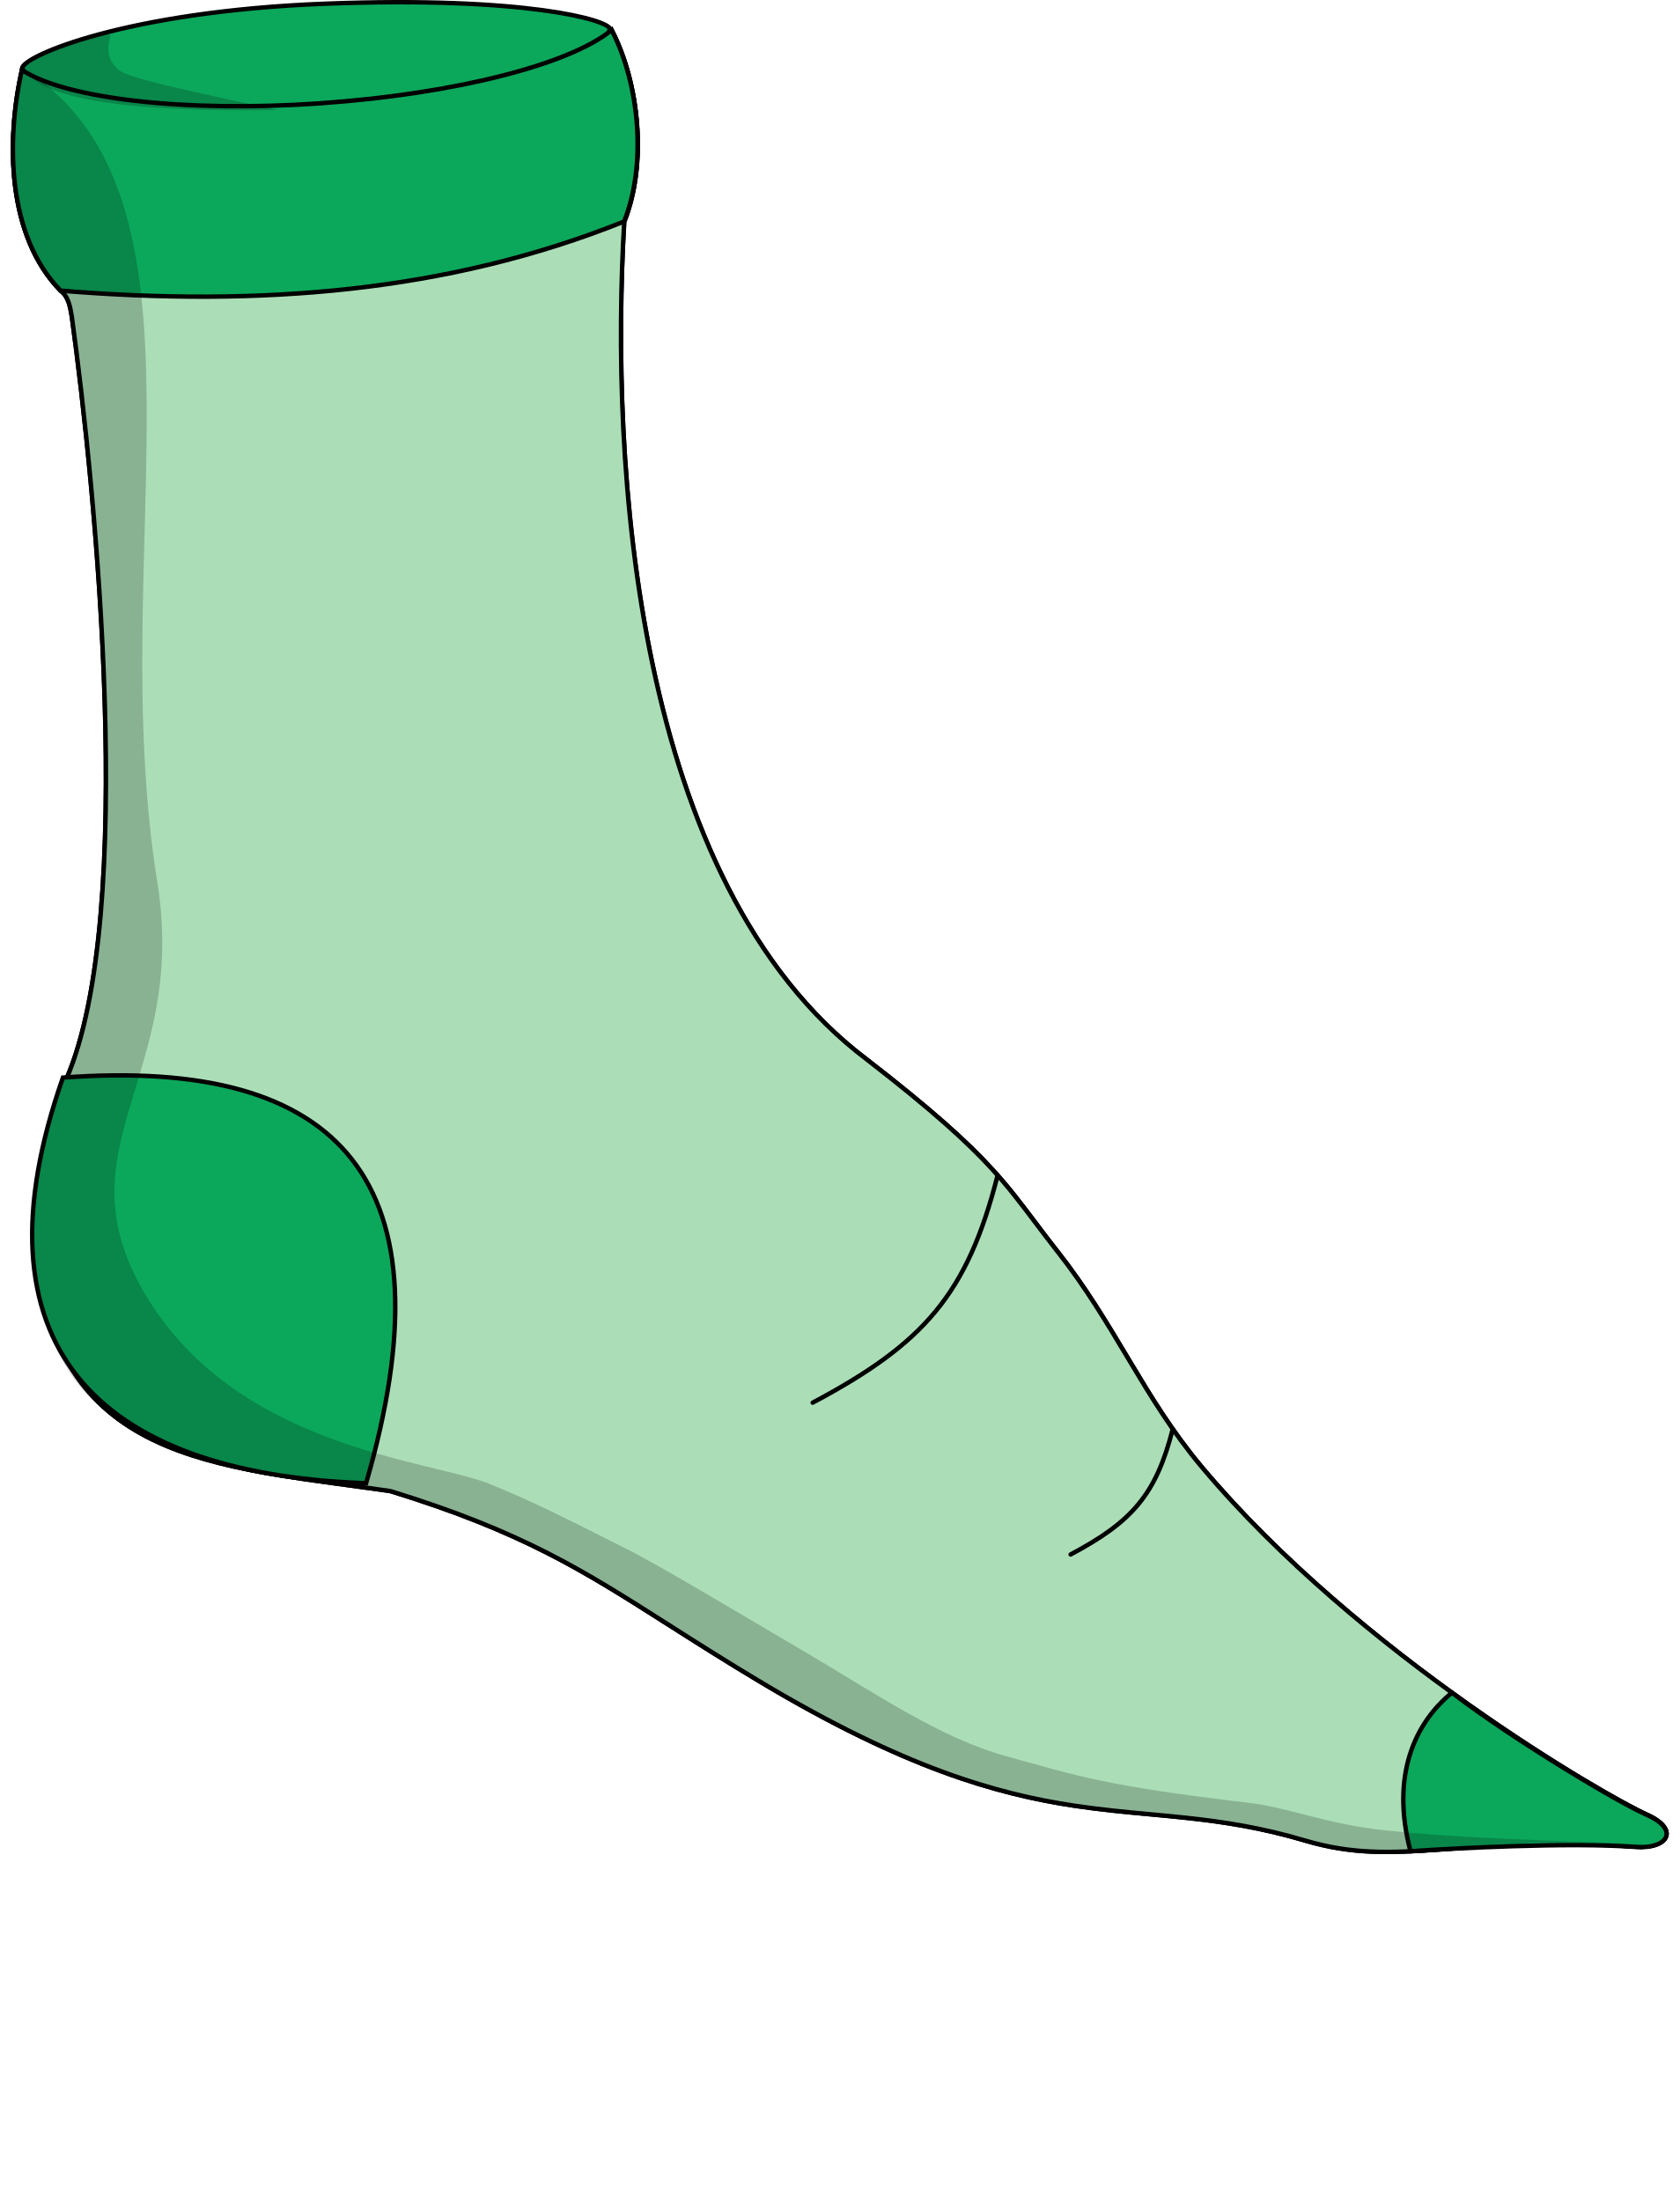
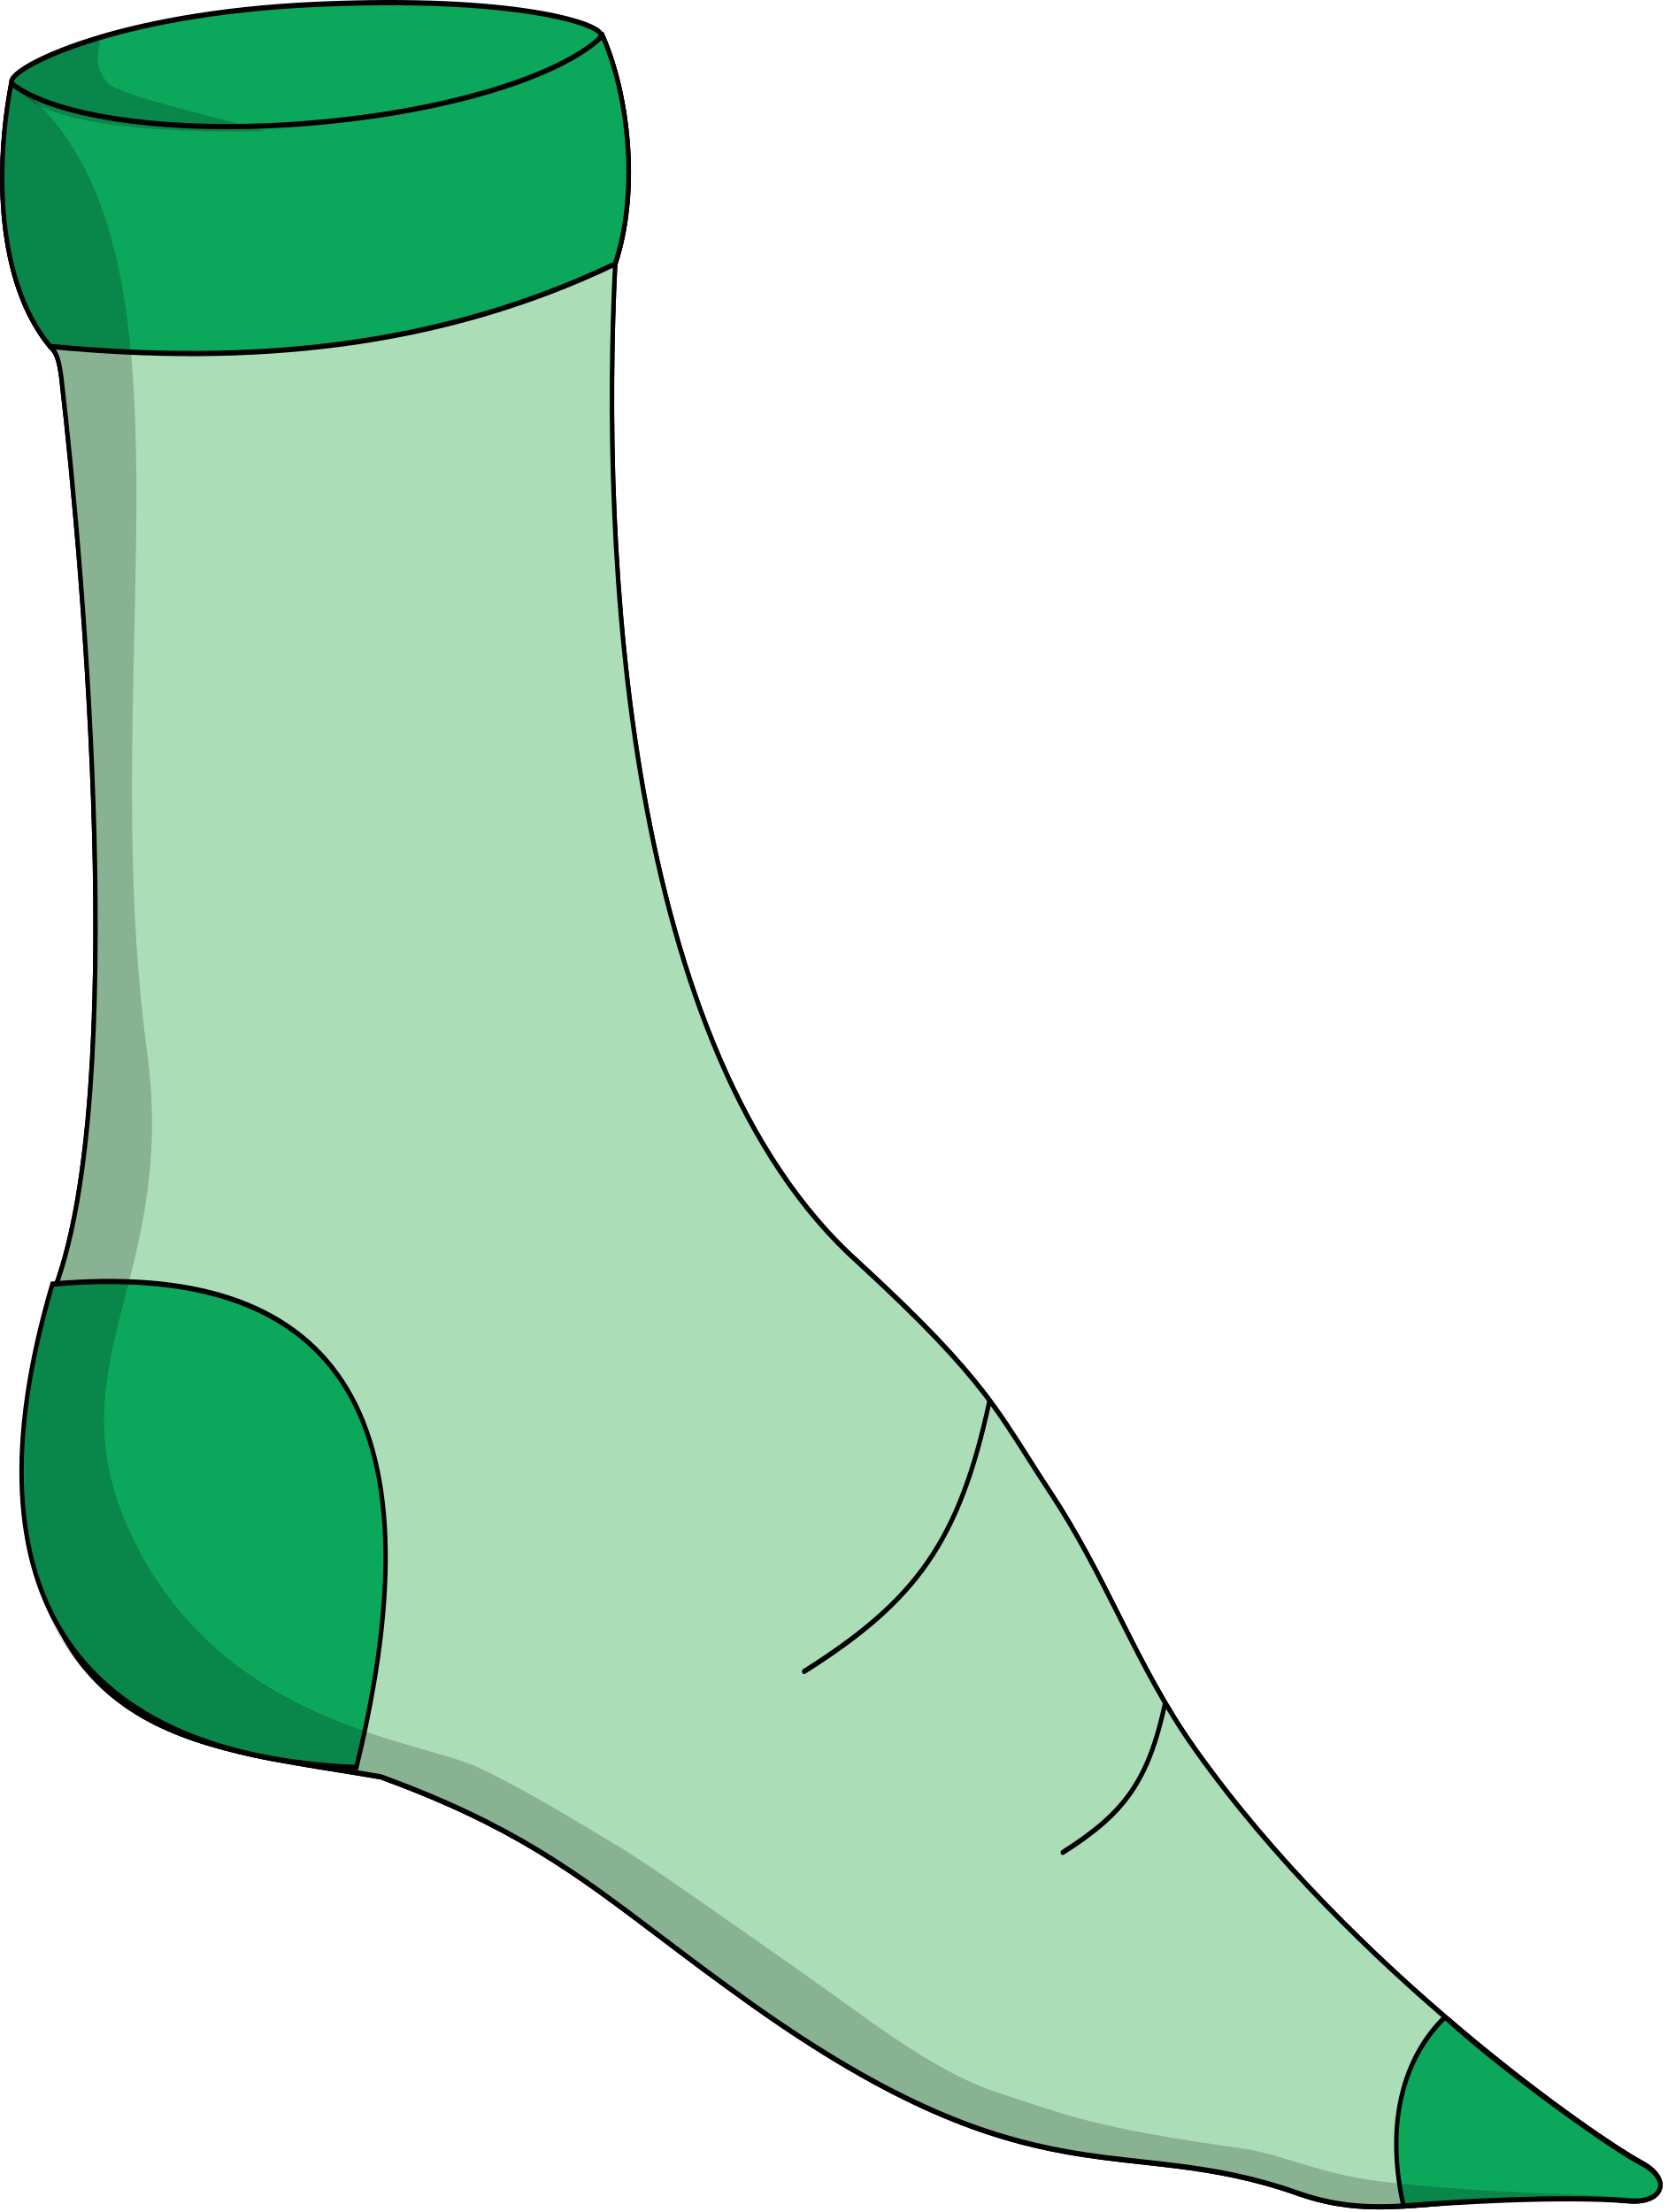
- <svg xmlns="http://www.w3.org/2000/svg" width="132" height="173" viewBox="0 0 132 173" fill="none">
-   <path d="M83.115 98.376C79.068 93.225 78.408 91.234 68.108 83.262C49.751 69.411 47.955 36.315 49.057 17.431C50.87 12.915 50.252 6.582 48.077 2.379C42.529 8.163 7.822 10.591 1.728 5.512C0.474 11.105 0.561 18.56 4.778 22.864C5.39 23.32 5.515 24.136 5.643 24.893C7.488 38.268 10.833 71.885 5.206 84.828C3.483 88.792 2.889 93.141 2.909 97.525C3.809 114.989 17.01 115.201 30.694 117.202C44.391 121.422 48.337 125.376 59.853 132.251C82.208 145.59 88.864 140.588 102.569 144.666C110.006 146.879 114.672 144.159 128.529 145.149C131.072 145.33 132.038 143.798 129.429 142.63C126.264 141.213 106.8 130.027 94.436 115.291C89.871 109.851 87.693 104.202 83.118 98.376H83.115Z" fill="#ABDEB7" />
-   <path fill-rule="evenodd" clip-rule="evenodd" d="M48.122 2.086L47.953 2.261C47.285 2.958 46.163 3.617 44.679 4.224C43.198 4.83 41.373 5.377 39.314 5.856C35.196 6.815 30.157 7.501 25.097 7.848C20.038 8.196 14.964 8.203 10.779 7.808C8.686 7.611 6.819 7.313 5.288 6.908C3.753 6.502 2.574 5.992 1.841 5.381L1.623 5.199L1.561 5.477C0.93 8.289 0.636 11.571 1.031 14.696C1.426 17.82 2.512 20.801 4.656 22.988L4.666 22.998L4.677 23.006C4.945 23.206 5.113 23.489 5.23 23.825C5.343 24.149 5.404 24.509 5.466 24.875L5.473 24.919C5.473 24.92 5.473 24.921 5.474 24.922C6.395 31.606 7.692 43.346 8.055 55.03C8.237 60.873 8.185 66.7 7.737 71.871C7.288 77.046 6.444 81.552 5.048 84.762C3.313 88.754 2.717 93.129 2.738 97.529L2.738 97.533L2.738 97.537C2.964 101.924 3.963 105.243 5.561 107.781C7.159 110.32 9.349 112.066 11.934 113.321C14.516 114.574 17.495 115.337 20.677 115.912C22.796 116.295 25.013 116.596 27.267 116.902C28.391 117.055 29.523 117.208 30.657 117.374C41.004 120.564 45.762 123.594 52.471 127.868C54.62 129.236 56.969 130.732 59.766 132.402C70.961 139.082 78.235 141.175 84.431 142.106C86.498 142.416 88.448 142.597 90.378 142.777C91.333 142.865 92.283 142.954 93.24 143.057C96.134 143.369 99.109 143.82 102.521 144.835L102.57 144.669L102.521 144.835C106.272 145.951 109.325 145.822 113.156 145.542C113.454 145.52 113.756 145.498 114.064 145.474C117.717 145.201 122.141 144.869 128.518 145.325L128.519 145.325C129.171 145.371 129.732 145.309 130.166 145.163C130.596 145.019 130.926 144.785 131.07 144.47C131.221 144.143 131.15 143.779 130.885 143.438C130.624 143.101 130.167 142.772 129.502 142.474C127.934 141.772 122.287 138.629 115.484 133.816C108.683 129.005 100.74 122.534 94.571 115.182C92.299 112.474 90.619 109.712 88.932 106.892C88.854 106.762 88.776 106.632 88.699 106.501C87.089 103.808 85.446 101.06 83.257 98.272L83.204 98.205H83.201C82.565 97.395 82.012 96.66 81.489 95.966C80.38 94.495 79.409 93.206 78.086 91.762C76.118 89.613 73.369 87.116 68.216 83.127L68.214 83.126C59.086 76.238 54.06 64.551 51.457 52.201C48.858 39.867 48.682 26.903 49.23 17.472C51.052 12.905 50.424 6.535 48.233 2.302L48.122 2.086ZM48.032 2.672C50.099 6.836 50.659 12.981 48.897 17.369L48.887 17.395L48.885 17.424C48.334 26.875 48.507 39.886 51.117 52.272C53.727 64.653 58.777 76.439 68.004 83.402C73.15 87.385 75.881 89.869 77.83 91.997C79.141 93.429 80.097 94.697 81.2 96.16C81.739 96.875 82.312 97.636 82.98 98.486L83.032 98.553H83.035C85.185 101.3 86.804 104.009 88.403 106.684C88.48 106.813 88.557 106.941 88.634 107.07C90.321 109.89 92.013 112.673 94.305 115.405C100.5 122.789 108.47 129.28 115.284 134.1C122.095 138.918 127.763 142.076 129.36 142.792L129.36 142.792C129.999 143.078 130.399 143.377 130.611 143.651C130.819 143.919 130.837 144.146 130.755 144.325C130.667 144.517 130.441 144.705 130.056 144.834C129.675 144.961 129.162 145.022 128.543 144.978C122.14 144.521 117.694 144.854 114.039 145.128C113.731 145.151 113.428 145.174 113.131 145.195C109.305 145.475 106.306 145.599 102.62 144.502C99.18 143.479 96.183 143.025 93.277 142.711C92.31 142.607 91.354 142.518 90.397 142.429C88.473 142.251 86.54 142.071 84.483 141.762C78.336 140.839 71.104 138.763 59.944 132.104C57.162 130.443 54.821 128.951 52.675 127.585C45.952 123.302 41.15 120.244 30.747 117.038L30.734 117.034L30.721 117.032C29.574 116.865 28.433 116.71 27.304 116.556C25.055 116.251 22.851 115.952 20.739 115.57C17.569 114.997 14.626 114.241 12.085 113.008C9.547 111.776 7.412 110.07 5.855 107.596C4.297 105.121 3.309 101.865 3.085 97.523C3.065 93.156 3.657 88.834 5.367 84.9C6.785 81.638 7.633 77.088 8.083 71.901C8.532 66.711 8.584 60.87 8.402 55.019C8.038 43.318 6.74 31.563 5.817 24.872L5.817 24.869L5.817 24.867L5.807 24.808C5.746 24.45 5.681 24.064 5.558 23.711C5.429 23.34 5.231 22.991 4.895 22.736C2.828 20.621 1.764 17.725 1.376 14.652C0.999 11.674 1.258 8.541 1.841 5.821C2.633 6.4 3.786 6.87 5.199 7.244C6.754 7.655 8.642 7.956 10.746 8.154C14.955 8.551 20.048 8.543 25.121 8.195C30.194 7.847 35.252 7.159 39.393 6.195C41.463 5.712 43.307 5.16 44.81 4.546C46.195 3.979 47.304 3.355 48.032 2.672Z" fill="black" />
-   <path d="M83.115 98.376C79.068 93.225 78.408 91.234 68.108 83.262C49.751 69.411 47.955 36.315 49.057 17.431C50.87 12.915 50.252 6.582 48.077 2.379C42.529 8.163 7.822 10.591 1.728 5.512C0.474 11.105 0.561 18.56 4.778 22.864C5.39 23.32 5.515 24.136 5.643 24.893C7.488 38.268 10.833 71.885 5.206 84.828C3.483 88.792 2.889 93.141 2.909 97.525C3.809 114.989 17.01 115.201 30.694 117.202C44.391 121.422 48.337 125.376 59.853 132.251C82.208 145.59 88.864 140.588 102.569 144.666C110.006 146.879 114.672 144.159 128.529 145.149C131.072 145.33 132.038 143.798 129.429 142.63C126.264 141.213 106.8 130.027 94.436 115.291C89.871 109.851 87.693 104.202 83.118 98.376H83.115Z" fill="#ABDEB7" />
-   <path fill-rule="evenodd" clip-rule="evenodd" d="M48.122 2.086L47.953 2.261C47.285 2.958 46.163 3.617 44.679 4.224C43.198 4.83 41.373 5.377 39.314 5.856C35.196 6.815 30.157 7.501 25.097 7.848C20.038 8.196 14.964 8.203 10.779 7.808C8.686 7.611 6.819 7.313 5.288 6.908C3.753 6.502 2.574 5.992 1.841 5.381L1.623 5.199L1.561 5.477C0.93 8.289 0.636 11.571 1.031 14.696C1.426 17.82 2.512 20.801 4.656 22.988L4.666 22.998L4.677 23.006C4.945 23.206 5.113 23.489 5.23 23.825C5.343 24.149 5.404 24.509 5.466 24.875L5.473 24.919C5.473 24.92 5.473 24.921 5.474 24.922C6.395 31.606 7.692 43.346 8.055 55.03C8.237 60.873 8.185 66.7 7.737 71.871C7.288 77.046 6.444 81.552 5.048 84.762C3.313 88.754 2.717 93.129 2.738 97.529L2.738 97.533L2.738 97.537C2.964 101.924 3.963 105.243 5.561 107.781C7.159 110.32 9.349 112.066 11.934 113.321C14.516 114.574 17.495 115.337 20.677 115.912C22.796 116.295 25.013 116.596 27.267 116.902C28.391 117.055 29.523 117.208 30.657 117.374C41.004 120.564 45.762 123.594 52.471 127.868C54.62 129.236 56.969 130.732 59.766 132.402C70.961 139.082 78.235 141.175 84.431 142.106C86.498 142.416 88.448 142.597 90.378 142.777C91.333 142.865 92.283 142.954 93.24 143.057C96.134 143.369 99.109 143.82 102.521 144.835L102.57 144.669L102.521 144.835C106.272 145.951 109.325 145.822 113.156 145.542C113.454 145.52 113.756 145.498 114.064 145.474C117.717 145.201 122.141 144.869 128.518 145.325L128.519 145.325C129.171 145.371 129.732 145.309 130.166 145.163C130.596 145.019 130.926 144.785 131.07 144.47C131.221 144.143 131.15 143.779 130.885 143.438C130.624 143.101 130.167 142.772 129.502 142.474C127.934 141.772 122.287 138.629 115.484 133.816C108.683 129.005 100.74 122.534 94.571 115.182C92.299 112.474 90.619 109.712 88.932 106.892C88.854 106.762 88.776 106.632 88.699 106.501C87.089 103.808 85.446 101.06 83.257 98.272L83.204 98.205H83.201C82.565 97.395 82.012 96.66 81.489 95.966C80.38 94.495 79.409 93.206 78.086 91.762C76.118 89.613 73.369 87.116 68.216 83.127L68.214 83.126C59.086 76.238 54.06 64.551 51.457 52.201C48.858 39.867 48.682 26.903 49.23 17.472C51.052 12.905 50.424 6.535 48.233 2.302L48.122 2.086ZM48.032 2.672C50.099 6.836 50.659 12.981 48.897 17.369L48.887 17.395L48.885 17.424C48.334 26.875 48.507 39.886 51.117 52.272C53.727 64.653 58.777 76.439 68.004 83.402C73.15 87.385 75.881 89.869 77.83 91.997C79.141 93.429 80.097 94.697 81.2 96.16C81.739 96.875 82.312 97.636 82.98 98.486L83.032 98.553H83.035C85.185 101.3 86.804 104.009 88.403 106.684C88.48 106.813 88.557 106.941 88.634 107.07C90.321 109.89 92.013 112.673 94.305 115.405C100.5 122.789 108.47 129.28 115.284 134.1C122.095 138.918 127.763 142.076 129.36 142.792L129.36 142.792C129.999 143.078 130.399 143.377 130.611 143.651C130.819 143.919 130.837 144.146 130.755 144.325C130.667 144.517 130.441 144.705 130.056 144.834C129.675 144.961 129.162 145.022 128.543 144.978C122.14 144.521 117.694 144.854 114.039 145.128C113.731 145.151 113.428 145.174 113.131 145.195C109.305 145.475 106.306 145.599 102.62 144.502C99.18 143.479 96.183 143.025 93.277 142.711C92.31 142.607 91.354 142.518 90.397 142.429C88.473 142.251 86.54 142.071 84.483 141.762C78.336 140.839 71.104 138.763 59.944 132.104C57.162 130.443 54.821 128.951 52.675 127.585C45.952 123.302 41.15 120.244 30.747 117.038L30.734 117.034L30.721 117.032C29.574 116.865 28.433 116.71 27.304 116.556C25.055 116.251 22.851 115.952 20.739 115.57C17.569 114.997 14.626 114.241 12.085 113.008C9.547 111.776 7.412 110.07 5.855 107.596C4.297 105.121 3.309 101.865 3.085 97.523C3.065 93.156 3.657 88.834 5.367 84.9C6.785 81.638 7.633 77.088 8.083 71.901C8.532 66.711 8.584 60.87 8.402 55.019C8.038 43.318 6.74 31.563 5.817 24.872L5.817 24.869L5.817 24.867L5.807 24.808C5.746 24.45 5.681 24.064 5.558 23.711C5.429 23.34 5.231 22.991 4.895 22.736C2.828 20.621 1.764 17.725 1.376 14.652C0.999 11.674 1.258 8.541 1.841 5.821C2.633 6.4 3.786 6.87 5.199 7.244C6.754 7.655 8.642 7.956 10.746 8.154C14.955 8.551 20.048 8.543 25.121 8.195C30.194 7.847 35.252 7.159 39.393 6.195C41.463 5.712 43.307 5.16 44.81 4.546C46.195 3.979 47.304 3.355 48.032 2.672Z" fill="black" />
-   <path d="M1.746 5.361C4.195 11.381 46.121 7.859 47.941 2.283C47.861 1.581 41.292 -0.315 25.556 0.289C9.819 0.89 1.746 4.444 1.746 5.361Z" fill="#0BA85B" />
-   <path fill-rule="evenodd" clip-rule="evenodd" d="M47.758 2.291C47.647 2.577 47.411 2.871 47.043 3.169C46.65 3.488 46.119 3.802 45.464 4.107C44.153 4.719 42.369 5.287 40.262 5.796C36.049 6.813 30.571 7.587 25.069 7.999C19.567 8.411 14.051 8.461 9.761 8.033C7.615 7.819 5.784 7.486 4.418 7.023C3.734 6.792 3.174 6.53 2.749 6.238C2.344 5.96 2.071 5.661 1.929 5.343C1.936 5.329 1.95 5.305 1.977 5.272C2.028 5.21 2.11 5.134 2.229 5.046C2.468 4.869 2.833 4.658 3.33 4.425C4.321 3.959 5.811 3.413 7.797 2.876C11.769 1.802 17.708 0.764 25.565 0.464L25.565 0.464C33.426 0.162 38.992 0.485 42.599 0.97C44.404 1.213 45.714 1.495 46.575 1.758C47.006 1.89 47.319 2.016 47.522 2.126C47.624 2.181 47.693 2.229 47.734 2.268C47.745 2.277 47.752 2.285 47.758 2.291ZM42.646 0.626C39.014 0.138 33.427 -0.185 25.552 0.117C17.672 0.418 11.706 1.459 7.707 2.541C5.708 3.081 4.196 3.634 3.182 4.111C2.675 4.349 2.287 4.571 2.023 4.767C1.891 4.864 1.784 4.959 1.709 5.051C1.637 5.138 1.575 5.245 1.575 5.363V5.397L1.587 5.428C1.758 5.846 2.093 6.209 2.552 6.525C3.012 6.84 3.605 7.115 4.306 7.352C5.708 7.827 7.569 8.163 9.726 8.379C14.043 8.809 19.581 8.758 25.095 8.345C30.609 7.932 36.107 7.157 40.343 6.133C42.461 5.622 44.27 5.047 45.611 4.422C46.281 4.11 46.839 3.782 47.262 3.439C47.683 3.098 47.981 2.732 48.109 2.339L48.121 2.303L48.117 2.265C48.105 2.16 48.038 2.075 47.971 2.013C47.9 1.947 47.803 1.883 47.688 1.82C47.455 1.695 47.118 1.561 46.676 1.426C45.791 1.155 44.461 0.87 42.646 0.626Z" fill="black" />
-   <path d="M4.949 84.701C-2.412 105.652 7.471 115.838 28.773 116.585C35.644 92.875 26.897 83.069 4.949 84.701Z" fill="#0BA85B" />
-   <path fill-rule="evenodd" clip-rule="evenodd" d="M28.642 116.404C18.078 116.013 10.394 113.286 6.246 108.109C2.101 102.935 1.444 95.259 5.073 84.864C15.971 84.071 23.528 86.122 27.529 91.245C31.532 96.368 32.032 104.631 28.642 116.404ZM27.803 91.031C23.676 85.748 15.923 83.708 4.934 84.526L4.821 84.534L4.783 84.641C1.093 95.143 1.707 103 5.975 108.326C10.236 113.644 18.096 116.382 28.765 116.756L28.9 116.761L28.938 116.631C32.377 104.764 31.929 96.311 27.803 91.031Z" fill="black" />
-   <path d="M25.267 8.108C35.949 7.361 44.908 4.996 48.069 2.355C50.247 6.583 50.859 12.871 49.049 17.408C35.174 22.98 20.379 24.116 4.771 22.845C0.56 18.554 0.463 11.075 1.721 5.492C5.094 7.733 14.414 8.873 25.267 8.112V8.108Z" fill="#0BA85B" />
-   <path fill-rule="evenodd" clip-rule="evenodd" d="M48.123 2.086L47.956 2.225C46.407 3.519 43.41 4.763 39.444 5.776C35.485 6.788 30.585 7.565 25.253 7.938L25.091 7.949V7.952C19.735 8.319 14.762 8.222 10.707 7.758C6.602 7.288 3.464 6.446 1.815 5.351L1.605 5.211L1.549 5.457C0.917 8.264 0.625 11.55 1.021 14.678C1.417 17.805 2.504 20.788 4.645 22.969L4.69 23.015L4.755 23.02C20.38 24.293 35.204 23.157 49.112 17.572L49.181 17.544L49.208 17.475C51.039 12.885 50.42 6.545 48.222 2.279L48.123 2.086ZM48.01 2.628C50.078 6.793 50.642 12.866 48.913 17.277C35.111 22.804 20.389 23.939 4.848 22.679C2.807 20.574 1.753 17.692 1.366 14.634C0.986 11.643 1.247 8.496 1.835 5.775C3.602 6.851 6.719 7.651 10.667 8.103C14.788 8.574 19.842 8.669 25.277 8.288L25.439 8.276V8.273C30.726 7.895 35.588 7.12 39.529 6.113C43.369 5.132 46.357 3.923 48.01 2.628Z" fill="black" />
-   <path d="M110.859 145.511C114.162 145.285 123.177 144.789 128.541 145.174C131.084 145.355 132.049 143.823 129.44 142.656C127.412 141.805 119.008 136.799 114.114 133.047C111.199 135.42 109.281 139.56 110.855 145.511H110.859Z" fill="#0BA85B" />
-   <path fill-rule="evenodd" clip-rule="evenodd" d="M114.108 132.824L114.002 132.911C111.032 135.329 109.095 139.541 110.685 145.554L110.719 145.684H110.862L110.868 145.683C114.173 145.457 123.176 144.962 128.526 145.346C129.179 145.393 129.74 145.33 130.174 145.184C130.604 145.04 130.933 144.806 131.078 144.492C131.229 144.164 131.158 143.801 130.893 143.459C130.632 143.123 130.175 142.793 129.509 142.496L129.506 142.494C128.506 142.075 125.909 140.618 122.941 138.79C119.977 136.964 116.658 134.778 114.217 132.908L114.108 132.824ZM129.369 142.814C130.007 143.099 130.407 143.399 130.619 143.672C130.827 143.941 130.845 144.167 130.763 144.346C130.674 144.538 130.448 144.726 130.064 144.855C129.683 144.982 129.17 145.044 128.551 145C123.248 144.618 114.396 145.097 110.985 145.327C109.512 139.586 111.338 135.59 114.116 133.267C116.559 135.129 119.834 137.285 122.759 139.086C125.721 140.91 128.339 142.381 129.369 142.814Z" fill="black" />
-   <path fill-rule="evenodd" clip-rule="evenodd" d="M78.447 92.212C78.354 92.189 78.26 92.245 78.236 92.338C77.048 97.007 75.606 100.286 73.385 102.974C71.162 105.664 68.147 107.777 63.788 110.097C63.703 110.142 63.671 110.247 63.716 110.332C63.761 110.417 63.867 110.449 63.951 110.404C68.326 108.076 71.387 105.937 73.652 103.195C75.919 100.452 77.378 97.12 78.573 92.424C78.596 92.331 78.54 92.236 78.447 92.212Z" fill="black" />
-   <path fill-rule="evenodd" clip-rule="evenodd" d="M92.213 112.146C92.12 112.122 92.025 112.179 92.002 112.272C91.347 114.844 90.555 116.643 89.338 118.115C88.12 119.589 86.465 120.751 84.06 122.03C83.976 122.075 83.943 122.181 83.989 122.265C84.034 122.35 84.139 122.382 84.223 122.337C86.644 121.049 88.345 119.862 89.606 118.337C90.867 116.81 91.677 114.957 92.338 112.357C92.362 112.264 92.306 112.17 92.213 112.146Z" fill="black" />
-   <path opacity="0.2" d="M90.215 142.59C85.491 142.292 82.552 141.454 78.699 140.617C74.847 139.78 66.826 136.146 63.914 134.576C61.003 133.006 57.161 130.675 55.327 129.539C53.493 128.403 52.329 127.298 47.236 124.387C42.144 121.476 37.582 119.298 30.697 117.175C17.013 115.174 2.923 114.799 2.729 97.329C2.68 92.945 3.5 88.599 5.136 84.601C9.6 74.884 8.558 50.22 6.821 34.934C6.036 28.039 5.48 23.113 4.712 22.633C0.221 18.26 0.707 11.024 1.662 5.281C17.906 15.234 8.148 43.147 12.362 69.326C14.842 84.747 4.386 90.208 11.546 101.956C18.705 113.705 33.341 114.712 38.284 116.561C41.8 117.978 44.28 119.246 48.911 121.58C51.412 122.789 58.075 126.795 63.386 129.914C68.698 133.034 73.853 136.608 79.13 138.054C84.779 139.599 86.662 140.343 98.16 141.705C101.328 142.08 104.236 143.372 108.794 143.858C117.023 144.734 127.285 144.723 129.449 145.036C132.117 145.422 122.488 144.859 121.039 144.859C119.591 144.859 109.523 145.491 107.925 145.522C106.327 145.557 102.096 144.574 101.429 144.414C97.715 143.528 94.94 142.886 90.215 142.587V142.59Z" fill="black" />
-   <path opacity="0.2" d="M1.74 5.127C2.696 7.593 8.831 8.83 21.781 8.656C18.616 7.903 10.234 6.308 9.32 5.495C7.497 3.869 9.543 2.275 8.08 2.622C4.335 3.512 1.782 4.925 1.744 5.13L1.74 5.127Z" fill="black" />
+ <svg xmlns="http://www.w3.org/2000/svg" width="131" height="173" viewBox="0 0 131 173" fill="none">
+   <path d="M82.085 116.648C78.047 110.539 77.389 108.179 67.112 98.726C48.799 82.303 47.007 43.061 48.106 20.67C49.915 15.315 49.298 7.806 47.128 2.822C41.593 9.68 6.966 12.56 0.887 6.538C-0.364 13.169 -0.278 22.009 3.93 27.112C4.54 27.652 4.665 28.62 4.793 29.518C6.633 45.376 9.971 85.236 4.356 100.584C2.637 105.284 2.044 110.441 2.065 115.639C2.963 136.345 16.133 136.597 29.785 138.969C43.451 143.974 47.388 148.661 58.877 156.813C81.18 172.63 87.821 166.699 101.494 171.534C108.914 174.158 113.569 170.933 127.394 172.107C129.931 172.321 130.894 170.505 128.292 169.121C125.134 167.44 105.715 154.177 93.38 136.704C88.826 130.253 86.653 123.556 82.088 116.648H82.085Z" fill="#ABDEB7" />
+   <path fill-rule="evenodd" clip-rule="evenodd" d="M47.173 2.471L47.005 2.678C46.339 3.505 45.219 4.286 43.738 5.006C42.261 5.724 40.44 6.373 38.386 6.941C34.277 8.078 29.25 8.892 24.202 9.303C19.154 9.715 14.093 9.724 9.917 9.256C7.829 9.022 5.966 8.668 4.439 8.188C2.907 7.706 1.731 7.102 1 6.378L0.782 6.162L0.72 6.491C0.091 9.825 -0.203 13.717 0.192 17.423C0.586 21.127 1.669 24.661 3.808 27.255L3.818 27.267L3.829 27.276C4.096 27.513 4.264 27.849 4.381 28.247C4.493 28.632 4.554 29.058 4.616 29.492L4.623 29.545C4.623 29.546 4.624 29.547 4.624 29.548C5.543 37.473 6.837 51.393 7.199 65.248C7.38 72.176 7.329 79.084 6.881 85.216C6.434 91.352 5.592 96.694 4.199 100.5C2.468 105.235 1.873 110.422 1.894 115.639L1.894 115.643L1.894 115.648C2.12 120.85 3.117 124.785 4.711 127.795C6.305 130.805 8.49 132.876 11.069 134.363C13.645 135.849 16.617 136.754 19.792 137.436C21.906 137.89 24.118 138.247 26.367 138.61C27.488 138.791 28.618 138.973 29.749 139.169C40.072 142.951 44.819 146.545 51.513 151.612C53.657 153.235 56 155.009 58.791 156.988C69.96 164.909 77.217 167.391 83.398 168.494C85.46 168.862 87.406 169.077 89.332 169.29C90.284 169.395 91.232 169.499 92.187 169.622C95.075 169.992 98.042 170.526 101.446 171.73L101.496 171.533L101.447 171.731C105.189 173.054 108.235 172.9 112.057 172.568C112.354 172.543 112.656 172.516 112.963 172.488C116.607 172.164 121.022 171.771 127.384 172.311L127.384 172.311C128.035 172.366 128.595 172.292 129.028 172.119C129.457 171.948 129.785 171.671 129.93 171.298C130.08 170.91 130.01 170.478 129.745 170.074C129.485 169.675 129.028 169.284 128.365 168.931C126.801 168.099 121.167 164.371 114.38 158.665C107.595 152.96 99.669 145.288 93.515 136.57C91.248 133.359 89.572 130.085 87.889 126.74C87.811 126.586 87.734 126.432 87.656 126.278C86.05 123.084 84.412 119.826 82.227 116.52L82.175 116.441H82.171C81.537 115.48 80.985 114.608 80.463 113.785C79.357 112.041 78.388 110.513 77.068 108.801C75.105 106.253 72.362 103.292 67.221 98.562L67.219 98.56C58.112 90.394 53.098 76.536 50.501 61.893C47.908 47.269 47.732 31.896 48.279 20.714C50.097 15.299 49.47 7.747 47.284 2.726L47.173 2.471ZM47.083 3.166C49.146 8.103 49.705 15.389 47.947 20.592L47.937 20.623L47.935 20.657C47.385 31.863 47.558 47.291 50.162 61.977C52.765 76.658 57.804 90.633 67.01 98.889C72.144 103.611 74.868 106.556 76.812 109.079C78.121 110.777 79.075 112.281 80.175 114.016C80.712 114.863 81.285 115.766 81.951 116.774L82.003 116.853H82.006C84.151 120.111 85.766 123.322 87.362 126.494C87.438 126.647 87.515 126.799 87.592 126.952C89.275 130.296 90.963 133.596 93.25 136.835C99.43 145.59 107.382 153.286 114.18 159.001C120.976 164.715 126.63 168.459 128.223 169.307L128.223 169.307C128.861 169.646 129.26 170.002 129.472 170.326C129.679 170.645 129.697 170.913 129.615 171.126C129.527 171.353 129.302 171.576 128.918 171.729C128.538 171.88 128.026 171.952 127.409 171.9C121.021 171.358 116.585 171.753 112.938 172.078C112.63 172.105 112.329 172.132 112.032 172.158C108.215 172.489 105.223 172.636 101.545 171.336C98.113 170.122 95.123 169.584 92.224 169.212C91.259 169.089 90.306 168.983 89.351 168.878C87.431 168.666 85.503 168.453 83.45 168.087C77.317 166.992 70.103 164.531 58.969 156.635C56.193 154.666 53.857 152.897 51.716 151.276C45.008 146.198 40.218 142.572 29.838 138.771L29.826 138.766L29.812 138.764C28.669 138.565 27.53 138.382 26.403 138.2C24.159 137.838 21.961 137.483 19.854 137.031C16.691 136.351 13.755 135.455 11.22 133.993C8.688 132.532 6.558 130.509 5.004 127.575C3.45 124.641 2.464 120.78 2.241 115.632C2.22 110.453 2.811 105.329 4.517 100.665C5.932 96.797 6.778 91.401 7.227 85.252C7.675 79.098 7.727 72.172 7.546 65.235C7.183 51.359 5.887 37.422 4.967 29.488L4.966 29.485L4.966 29.482L4.956 29.412C4.896 28.988 4.83 28.53 4.708 28.112C4.579 27.672 4.382 27.258 4.047 26.956C1.984 24.448 0.923 21.015 0.535 17.371C0.16 13.839 0.418 10.125 0.999 6.9C1.79 7.586 2.94 8.143 4.35 8.586C5.902 9.074 7.785 9.43 9.884 9.666C14.084 10.137 19.165 10.127 24.226 9.714C29.287 9.302 34.334 8.486 38.464 7.342C40.53 6.771 42.37 6.116 43.869 5.387C45.251 4.716 46.357 3.975 47.083 3.166Z" fill="black" />
+   <path d="M82.085 116.648C78.047 110.539 77.389 108.179 67.112 98.726C48.799 82.303 47.007 43.061 48.106 20.67C49.915 15.315 49.298 7.806 47.128 2.822C41.593 9.68 6.966 12.56 0.887 6.538C-0.364 13.169 -0.278 22.009 3.93 27.112C4.54 27.652 4.665 28.62 4.793 29.518C6.633 45.376 9.971 85.236 4.356 100.584C2.637 105.284 2.044 110.441 2.065 115.639C2.963 136.345 16.133 136.597 29.785 138.969C43.451 143.974 47.388 148.661 58.877 156.813C81.18 172.63 87.821 166.699 101.494 171.534C108.914 174.158 113.569 170.933 127.394 172.107C129.931 172.321 130.894 170.505 128.292 169.121C125.134 167.44 105.715 154.177 93.38 136.704C88.826 130.253 86.653 123.556 82.088 116.648H82.085Z" fill="#ABDEB7" />
+   <path fill-rule="evenodd" clip-rule="evenodd" d="M47.173 2.471L47.005 2.678C46.339 3.505 45.219 4.286 43.738 5.006C42.261 5.724 40.44 6.373 38.386 6.941C34.277 8.078 29.25 8.892 24.202 9.303C19.154 9.715 14.093 9.724 9.917 9.256C7.829 9.022 5.966 8.668 4.439 8.188C2.907 7.706 1.731 7.102 1 6.378L0.782 6.162L0.72 6.491C0.091 9.825 -0.203 13.717 0.192 17.423C0.586 21.127 1.669 24.661 3.808 27.255L3.818 27.267L3.829 27.276C4.096 27.513 4.264 27.849 4.381 28.247C4.493 28.632 4.554 29.058 4.616 29.492L4.623 29.545C4.623 29.546 4.624 29.547 4.624 29.548C5.543 37.473 6.837 51.393 7.199 65.248C7.38 72.176 7.329 79.084 6.881 85.216C6.434 91.352 5.592 96.694 4.199 100.5C2.468 105.235 1.873 110.422 1.894 115.639L1.894 115.643L1.894 115.648C2.12 120.85 3.117 124.785 4.711 127.795C6.305 130.805 8.49 132.876 11.069 134.363C13.645 135.849 16.617 136.754 19.792 137.436C21.906 137.89 24.118 138.247 26.367 138.61C27.488 138.791 28.618 138.973 29.749 139.169C40.072 142.951 44.819 146.545 51.513 151.612C53.657 153.235 56 155.009 58.791 156.988C69.96 164.909 77.217 167.391 83.398 168.494C85.46 168.862 87.406 169.077 89.332 169.29C90.284 169.395 91.232 169.499 92.187 169.622C95.075 169.992 98.042 170.526 101.446 171.73L101.496 171.533L101.447 171.731C105.189 173.054 108.235 172.9 112.057 172.568C112.354 172.543 112.656 172.516 112.963 172.488C116.607 172.164 121.022 171.771 127.384 172.311L127.384 172.311C128.035 172.366 128.595 172.292 129.028 172.119C129.457 171.948 129.785 171.671 129.93 171.298C130.08 170.91 130.01 170.478 129.745 170.074C129.485 169.675 129.028 169.284 128.365 168.931C126.801 168.099 121.167 164.371 114.38 158.665C107.595 152.96 99.669 145.288 93.515 136.57C91.248 133.359 89.572 130.085 87.889 126.74C87.811 126.586 87.734 126.432 87.656 126.278C86.05 123.084 84.412 119.826 82.227 116.52L82.175 116.441H82.171C81.537 115.48 80.985 114.608 80.463 113.785C79.357 112.041 78.388 110.513 77.068 108.801C75.105 106.253 72.362 103.292 67.221 98.562L67.219 98.56C58.112 90.394 53.098 76.536 50.501 61.893C47.908 47.269 47.732 31.896 48.279 20.714C50.097 15.299 49.47 7.747 47.284 2.726L47.173 2.471ZM47.083 3.166C49.146 8.103 49.705 15.389 47.947 20.592L47.937 20.623L47.935 20.657C47.385 31.863 47.558 47.291 50.162 61.977C52.765 76.658 57.804 90.633 67.01 98.889C72.144 103.611 74.868 106.556 76.812 109.079C78.121 110.777 79.075 112.281 80.175 114.016C80.712 114.863 81.285 115.766 81.951 116.774L82.003 116.853H82.006C84.151 120.111 85.766 123.322 87.362 126.494C87.438 126.647 87.515 126.799 87.592 126.952C89.275 130.296 90.963 133.596 93.25 136.835C99.43 145.59 107.382 153.286 114.18 159.001C120.976 164.715 126.63 168.459 128.223 169.307L128.223 169.307C128.861 169.646 129.26 170.002 129.472 170.326C129.679 170.645 129.697 170.913 129.615 171.126C129.527 171.353 129.302 171.576 128.918 171.729C128.538 171.88 128.026 171.952 127.409 171.9C121.021 171.358 116.585 171.753 112.938 172.078C112.63 172.105 112.329 172.132 112.032 172.158C108.215 172.489 105.223 172.636 101.545 171.336C98.113 170.122 95.123 169.584 92.224 169.212C91.259 169.089 90.306 168.983 89.351 168.878C87.431 168.666 85.503 168.453 83.45 168.087C77.317 166.992 70.103 164.531 58.969 156.635C56.193 154.666 53.857 152.897 51.716 151.276C45.008 146.198 40.218 142.572 29.838 138.771L29.826 138.766L29.812 138.764C28.669 138.565 27.53 138.382 26.403 138.2C24.159 137.838 21.961 137.483 19.854 137.031C16.691 136.351 13.755 135.455 11.22 133.993C8.688 132.532 6.558 130.509 5.004 127.575C3.45 124.641 2.464 120.78 2.241 115.632C2.22 110.453 2.811 105.329 4.517 100.665C5.932 96.797 6.778 91.401 7.227 85.252C7.675 79.098 7.727 72.172 7.546 65.235C7.183 51.359 5.887 37.422 4.967 29.488L4.966 29.485L4.966 29.482L4.956 29.412C4.896 28.988 4.83 28.53 4.708 28.112C4.579 27.672 4.382 27.258 4.047 26.956C1.984 24.448 0.923 21.015 0.535 17.371C0.16 13.839 0.418 10.125 0.999 6.9C1.79 7.586 2.94 8.143 4.35 8.586C5.902 9.074 7.785 9.43 9.884 9.666C14.084 10.137 19.165 10.127 24.226 9.714C29.287 9.302 34.334 8.486 38.464 7.342C40.53 6.771 42.37 6.116 43.869 5.387C45.251 4.716 46.357 3.975 47.083 3.166Z" fill="black" />
+   <path d="M0.903 6.358C3.347 13.496 45.176 9.319 46.992 2.708C46.913 1.876 40.358 -0.373 24.658 0.344C8.958 1.057 0.903 5.27 0.903 6.358Z" fill="#0BA85B" />
+   <path fill-rule="evenodd" clip-rule="evenodd" d="M46.805 2.717C46.695 3.055 46.46 3.404 46.092 3.758C45.7 4.136 45.17 4.508 44.517 4.87C43.209 5.595 41.429 6.269 39.327 6.872C35.124 8.078 29.658 8.996 24.169 9.485C18.68 9.973 13.177 10.032 8.897 9.525C6.756 9.271 4.929 8.876 3.566 8.327C2.884 8.053 2.324 7.742 1.901 7.397C1.497 7.067 1.225 6.712 1.083 6.336C1.09 6.318 1.103 6.29 1.131 6.251C1.181 6.178 1.263 6.088 1.382 5.983C1.62 5.773 1.985 5.524 2.48 5.247C3.469 4.694 4.956 4.047 6.938 3.41C10.9 2.136 16.825 0.906 24.664 0.551L24.664 0.551C32.507 0.193 38.06 0.576 41.659 1.15C43.459 1.438 44.767 1.773 45.625 2.085C46.056 2.241 46.367 2.39 46.571 2.52C46.672 2.586 46.741 2.643 46.782 2.689C46.792 2.7 46.8 2.709 46.805 2.717ZM41.705 0.742C38.082 0.164 32.508 -0.22 24.651 0.139C16.789 0.496 10.837 1.729 6.847 3.012C4.853 3.654 3.345 4.308 2.333 4.874C1.827 5.157 1.44 5.42 1.176 5.652C1.045 5.767 0.938 5.88 0.863 5.989C0.791 6.093 0.729 6.219 0.729 6.359V6.399L0.742 6.436C0.912 6.932 1.247 7.363 1.705 7.736C2.163 8.111 2.755 8.436 3.454 8.718C4.853 9.281 6.71 9.679 8.862 9.935C13.169 10.445 18.694 10.385 24.195 9.895C29.696 9.406 35.181 8.486 39.408 7.272C41.521 6.666 43.326 5.985 44.663 5.244C45.332 4.873 45.889 4.484 46.311 4.078C46.731 3.673 47.028 3.239 47.156 2.773L47.168 2.73L47.164 2.686C47.152 2.561 47.085 2.461 47.018 2.387C46.947 2.308 46.851 2.232 46.735 2.158C46.504 2.009 46.167 1.851 45.727 1.691C44.844 1.37 43.516 1.031 41.705 0.742Z" fill="black" />
+   <path d="M4.095 100.431C-3.249 125.273 6.611 137.35 27.864 138.235C34.719 110.123 25.992 98.495 4.095 100.431Z" fill="#0BA85B" />
+   <path fill-rule="evenodd" clip-rule="evenodd" d="M27.738 138.025C17.198 137.561 9.532 134.327 5.394 128.189C1.258 122.055 0.603 112.953 4.224 100.627C15.096 99.687 22.635 102.119 26.628 108.193C30.621 114.267 31.12 124.065 27.738 138.025ZM26.901 107.939C22.783 101.675 15.048 99.257 4.085 100.226L3.972 100.236L3.934 100.363C0.253 112.815 0.865 122.131 5.123 128.446C9.374 134.752 17.217 137.999 27.86 138.442L27.995 138.448L28.033 138.294C31.464 124.222 31.017 114.2 26.901 107.939Z" fill="black" />
+   <path d="M24.367 9.618C35.025 8.732 43.963 5.927 47.117 2.797C49.29 7.81 49.9 15.265 48.094 20.645C34.252 27.252 19.491 28.599 3.919 27.091C-0.282 22.004 -0.379 13.136 0.875 6.516C4.241 9.173 13.54 10.524 24.367 9.622V9.618Z" fill="#0BA85B" />
+   <path fill-rule="evenodd" clip-rule="evenodd" d="M47.17 2.475L47.004 2.639C45.459 4.173 42.469 5.648 38.511 6.85C34.562 8.05 29.674 8.971 24.354 9.413L24.192 9.427V9.431C18.849 9.865 13.887 9.75 9.841 9.2C5.746 8.643 2.616 7.645 0.97 6.345L0.76 6.18L0.705 6.472C0.074 9.8 -0.218 13.696 0.178 17.405C0.573 21.113 1.658 24.65 3.793 27.236L3.839 27.291L3.903 27.297C19.492 28.806 34.282 27.459 48.157 20.836L48.226 20.804L48.254 20.722C50.081 15.28 49.462 7.762 47.27 2.703L47.17 2.475ZM47.058 3.118C49.121 8.055 49.684 15.257 47.959 20.487C34.189 27.041 19.502 28.386 3.996 26.893C1.96 24.396 0.909 20.979 0.522 17.353C0.144 13.806 0.403 10.075 0.99 6.849C2.753 8.125 5.863 9.074 9.802 9.609C13.913 10.168 18.955 10.28 24.378 9.828L24.539 9.815V9.811C29.814 9.362 34.665 8.444 38.597 7.249C42.428 6.086 45.409 4.653 47.058 3.118Z" fill="black" />
+   <path d="M109.761 172.535C113.057 172.267 122.051 171.678 127.402 172.135C129.939 172.35 130.902 170.533 128.299 169.149C126.275 168.14 117.891 162.204 113.008 157.756C110.1 160.569 108.187 165.479 109.757 172.535H109.761Z" fill="#0BA85B" />
+   <path fill-rule="evenodd" clip-rule="evenodd" d="M113.003 157.492L112.897 157.595C109.934 160.462 108.001 165.456 109.588 172.586L109.622 172.74H109.765L109.771 172.739C113.068 172.471 122.05 171.884 127.388 172.34C128.039 172.395 128.599 172.32 129.032 172.148C129.461 171.977 129.789 171.699 129.934 171.327C130.084 170.938 130.014 170.507 129.749 170.102C129.489 169.703 129.032 169.313 128.369 168.96L128.365 168.958C127.367 168.461 124.777 166.733 121.815 164.566C118.858 162.401 115.547 159.809 113.112 157.591L113.003 157.492ZM128.229 169.337C128.865 169.676 129.264 170.031 129.476 170.355C129.683 170.673 129.701 170.942 129.619 171.154C129.531 171.382 129.305 171.605 128.922 171.757C128.542 171.908 128.03 171.981 127.412 171.929C122.121 171.477 113.29 172.045 109.887 172.317C108.418 165.51 110.239 160.772 113.011 158.018C115.448 160.226 118.716 162.781 121.634 164.916C124.589 167.08 127.201 168.824 128.229 169.337Z" fill="black" />
+   <path fill-rule="evenodd" clip-rule="evenodd" d="M77.428 109.338C77.335 109.31 77.241 109.377 77.217 109.487C76.032 115.024 74.594 118.911 72.377 122.099C70.159 125.288 67.152 127.794 62.803 130.545C62.718 130.598 62.686 130.723 62.731 130.823C62.776 130.924 62.881 130.962 62.965 130.908C67.33 128.148 70.384 125.612 72.644 122.361C74.906 119.109 76.361 115.157 77.553 109.589C77.577 109.479 77.521 109.366 77.428 109.338Z" fill="black" />
+   <path fill-rule="evenodd" clip-rule="evenodd" d="M91.162 132.975C91.07 132.947 90.975 133.014 90.952 133.124C90.298 136.175 89.508 138.307 88.294 140.053C87.079 141.801 85.428 143.178 83.029 144.695C82.944 144.749 82.912 144.873 82.957 144.974C83.002 145.074 83.107 145.112 83.191 145.059C85.606 143.532 87.303 142.125 88.561 140.316C89.82 138.505 90.627 136.308 91.288 133.226C91.311 133.115 91.255 133.003 91.162 132.975Z" fill="black" />
+   <path opacity="0.2" d="M89.17 169.073C84.457 168.719 81.525 167.726 77.681 166.734C73.838 165.741 65.835 161.432 62.93 159.571C60.026 157.709 56.193 154.945 54.363 153.598C52.533 152.251 51.372 150.941 46.291 147.489C41.21 144.038 36.659 141.455 29.79 138.938C16.138 136.566 2.08 136.121 1.886 115.406C1.838 110.208 2.656 105.055 4.288 100.314C8.742 88.793 7.702 59.548 5.969 41.424C5.186 33.248 4.631 27.407 3.865 26.838C-0.616 21.652 -0.131 13.072 0.822 6.264C17.029 18.065 7.293 51.161 11.497 82.202C13.972 100.487 3.539 106.962 10.683 120.893C17.826 134.823 32.427 136.018 37.359 138.209C40.867 139.89 43.341 141.393 47.961 144.161C50.457 145.595 57.104 150.344 62.404 154.043C67.703 157.742 72.846 161.98 78.111 163.694C83.746 165.527 85.625 166.408 97.097 168.023C100.258 168.468 103.159 170 107.706 170.577C115.916 171.615 126.155 171.602 128.314 171.973C130.976 172.43 121.368 171.763 119.923 171.763C118.478 171.763 108.434 172.513 106.839 172.55C105.245 172.591 101.024 171.425 100.358 171.236C96.653 170.185 93.884 169.423 89.17 169.069V169.073Z" fill="black" />
+   <path opacity="0.2" d="M0.9 6.082C1.853 9.006 7.974 10.472 20.895 10.267C17.737 9.373 9.374 7.482 8.463 6.518C6.643 4.59 8.684 2.7 7.225 3.112C3.489 4.166 0.942 5.843 0.903 6.086L0.9 6.082Z" fill="black" />
</svg>
